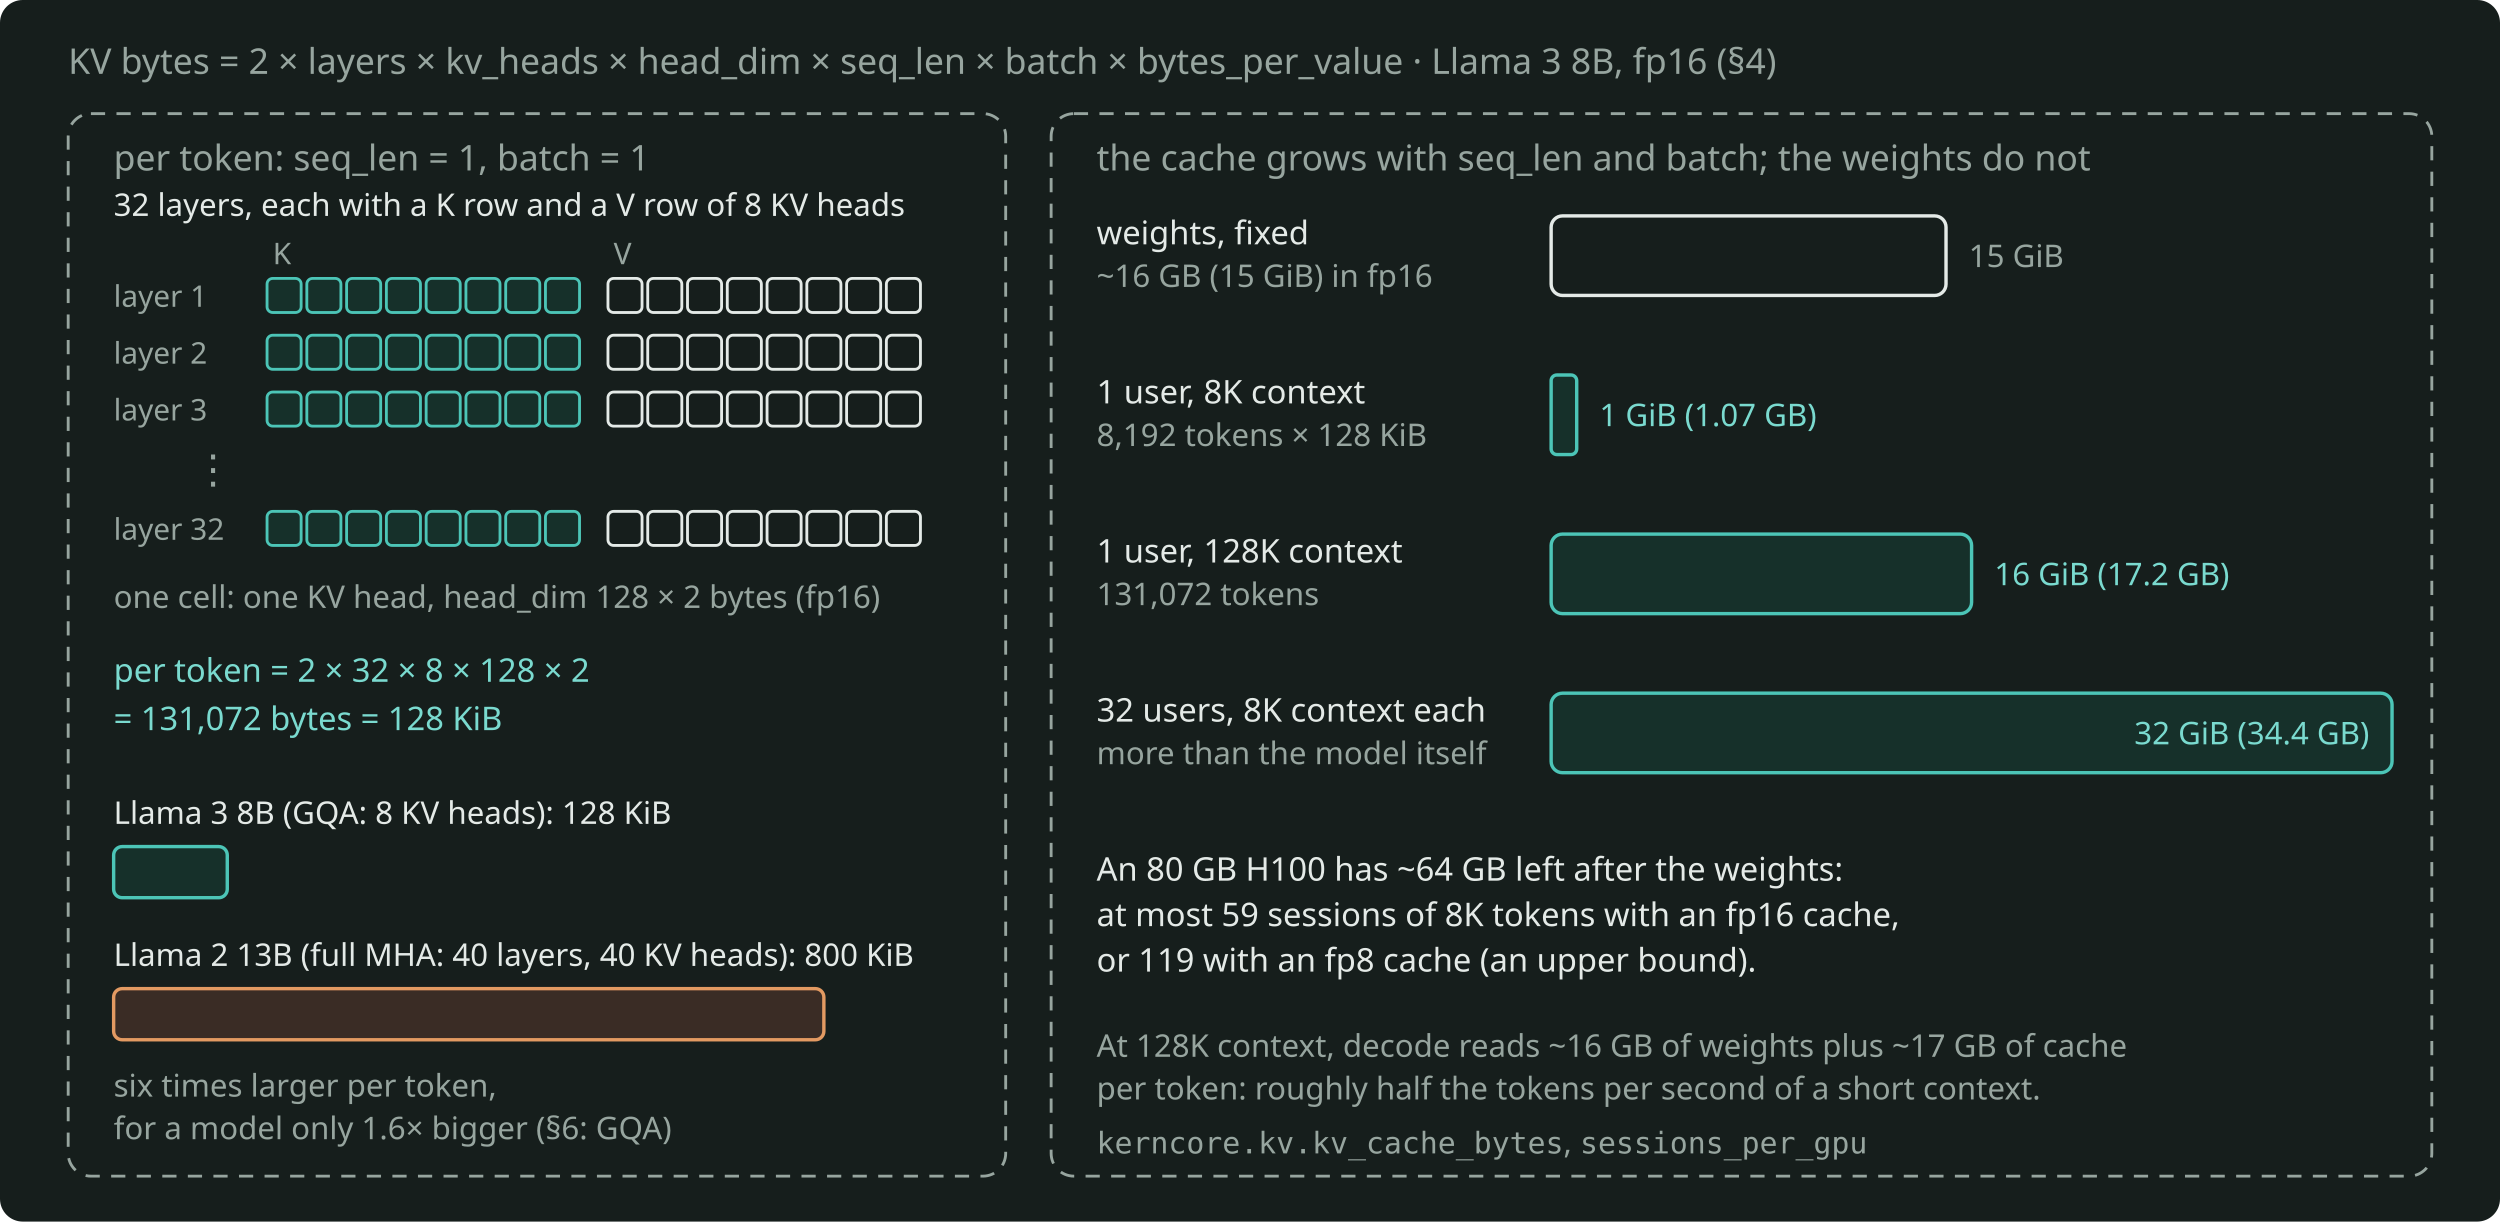
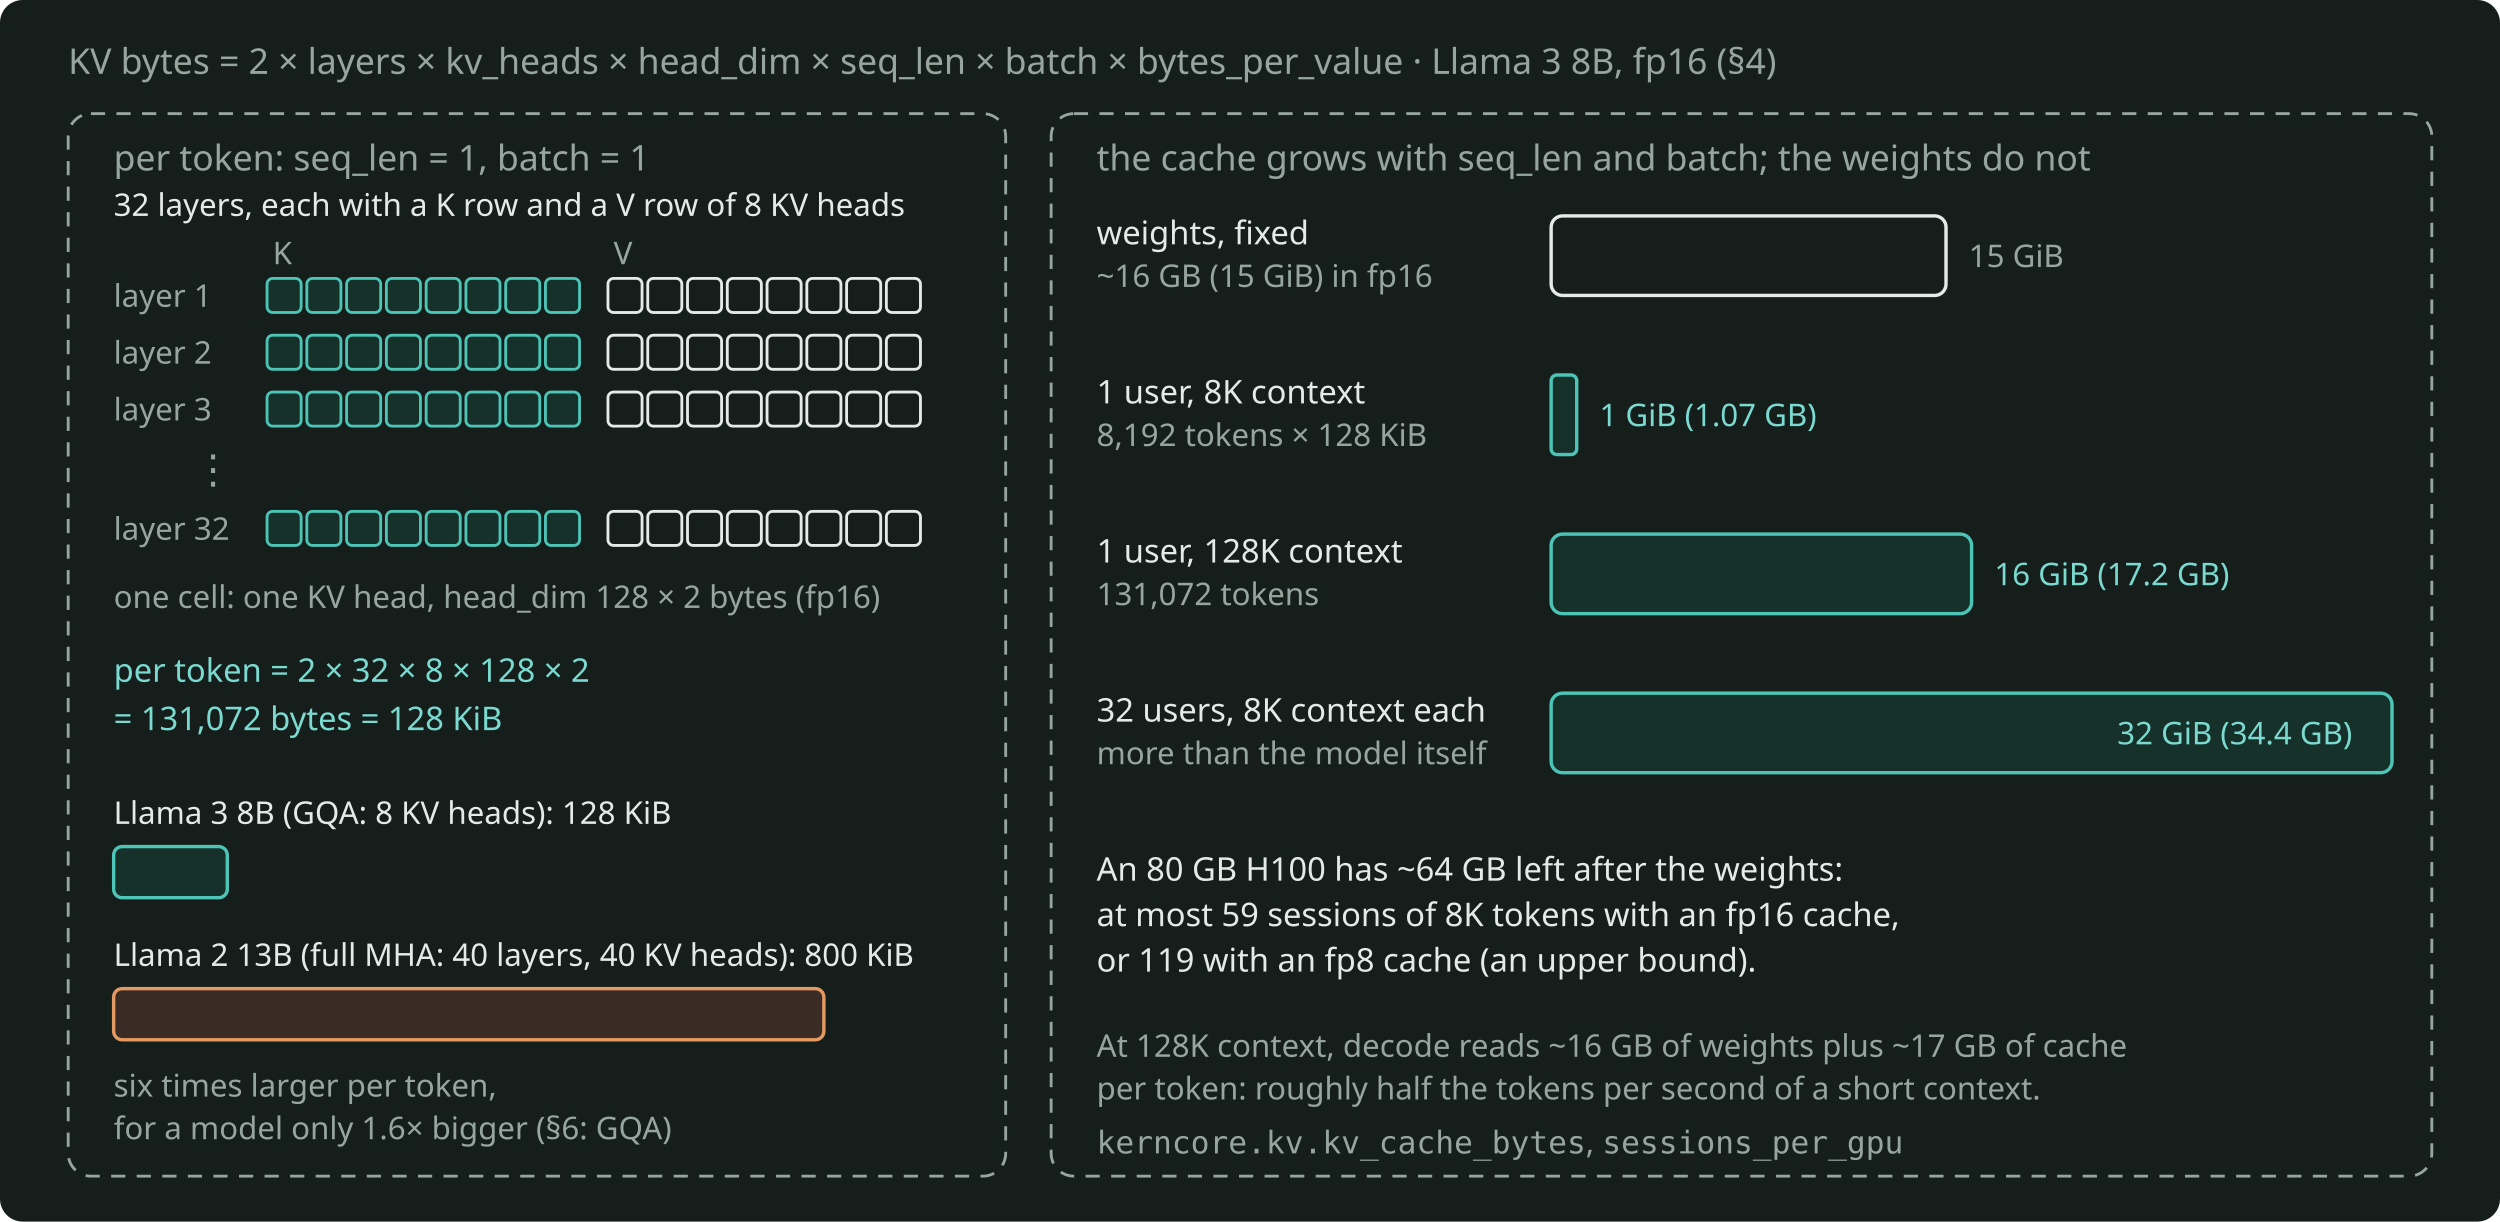
<svg xmlns="http://www.w3.org/2000/svg" width="880" height="430" viewBox="0 0 880 430" role="img" aria-label="One token of Llama 3 8B keeps 128 KiB of K and V across 32 layers, and the cache grows to 1 GiB at 8K context, 16 GiB at 128K and 32 GiB for 32 users, against fixed weights of about 16 GB." style="color: #E4EAE7">
  <rect x="0" y="0" width="880" height="430" rx="8" fill="#161E1C" />
  <g font-family="Bricolage Grotesque, system-ui, sans-serif" font-size="12.5" fill="currentColor">
    <text x="24" y="26" fill="#97A59F">KV bytes = 2 × layers × kv_heads × head_dim × seq_len × batch × bytes_per_value · Llama 3 8B, fp16 (§4)</text>
    <rect x="24" y="40" width="330" height="374" rx="8" fill="none" stroke="#97A59F" stroke-width="1" stroke-dasharray="5 4" />
    <text x="40" y="60" fill="#97A59F">per token: seq_len = 1, batch = 1</text>
    <text x="40" y="76" font-size="11">32 layers, each with a K row and a V row of 8 KV heads</text>
-     <g font-size="10.5" fill="#97A59F">
+     <g font-size="11" fill="#97A59F">
      <text x="40" y="108">layer 1</text>
      <text x="40" y="128">layer 2</text>
      <text x="40" y="148">layer 3</text>
      <text x="40" y="190">layer 32</text>
      <text x="96" y="93">K</text>
      <text x="216" y="93">V</text>
    </g>
    <text x="68" y="170" font-size="14" fill="#97A59F">⋮</text>
    <g fill="#16302A" stroke="#4CC5B7" stroke-width="1">
      <rect x="94" y="98" width="12" height="12" rx="2" />
      <rect x="108" y="98" width="12" height="12" rx="2" />
      <rect x="122" y="98" width="12" height="12" rx="2" />
      <rect x="136" y="98" width="12" height="12" rx="2" />
      <rect x="150" y="98" width="12" height="12" rx="2" />
      <rect x="164" y="98" width="12" height="12" rx="2" />
      <rect x="178" y="98" width="12" height="12" rx="2" />
      <rect x="192" y="98" width="12" height="12" rx="2" />
      <rect x="94" y="118" width="12" height="12" rx="2" />
      <rect x="108" y="118" width="12" height="12" rx="2" />
      <rect x="122" y="118" width="12" height="12" rx="2" />
      <rect x="136" y="118" width="12" height="12" rx="2" />
      <rect x="150" y="118" width="12" height="12" rx="2" />
      <rect x="164" y="118" width="12" height="12" rx="2" />
      <rect x="178" y="118" width="12" height="12" rx="2" />
      <rect x="192" y="118" width="12" height="12" rx="2" />
      <rect x="94" y="138" width="12" height="12" rx="2" />
      <rect x="108" y="138" width="12" height="12" rx="2" />
      <rect x="122" y="138" width="12" height="12" rx="2" />
      <rect x="136" y="138" width="12" height="12" rx="2" />
      <rect x="150" y="138" width="12" height="12" rx="2" />
      <rect x="164" y="138" width="12" height="12" rx="2" />
      <rect x="178" y="138" width="12" height="12" rx="2" />
      <rect x="192" y="138" width="12" height="12" rx="2" />
      <rect x="94" y="180" width="12" height="12" rx="2" />
      <rect x="108" y="180" width="12" height="12" rx="2" />
      <rect x="122" y="180" width="12" height="12" rx="2" />
      <rect x="136" y="180" width="12" height="12" rx="2" />
      <rect x="150" y="180" width="12" height="12" rx="2" />
      <rect x="164" y="180" width="12" height="12" rx="2" />
      <rect x="178" y="180" width="12" height="12" rx="2" />
      <rect x="192" y="180" width="12" height="12" rx="2" />
    </g>
    <g fill="none" stroke="currentColor" stroke-width="1">
      <rect x="214" y="98" width="12" height="12" rx="2" />
      <rect x="228" y="98" width="12" height="12" rx="2" />
      <rect x="242" y="98" width="12" height="12" rx="2" />
      <rect x="256" y="98" width="12" height="12" rx="2" />
      <rect x="270" y="98" width="12" height="12" rx="2" />
      <rect x="284" y="98" width="12" height="12" rx="2" />
      <rect x="298" y="98" width="12" height="12" rx="2" />
      <rect x="312" y="98" width="12" height="12" rx="2" />
      <rect x="214" y="118" width="12" height="12" rx="2" />
      <rect x="228" y="118" width="12" height="12" rx="2" />
      <rect x="242" y="118" width="12" height="12" rx="2" />
      <rect x="256" y="118" width="12" height="12" rx="2" />
      <rect x="270" y="118" width="12" height="12" rx="2" />
      <rect x="284" y="118" width="12" height="12" rx="2" />
      <rect x="298" y="118" width="12" height="12" rx="2" />
      <rect x="312" y="118" width="12" height="12" rx="2" />
      <rect x="214" y="138" width="12" height="12" rx="2" />
      <rect x="228" y="138" width="12" height="12" rx="2" />
      <rect x="242" y="138" width="12" height="12" rx="2" />
      <rect x="256" y="138" width="12" height="12" rx="2" />
      <rect x="270" y="138" width="12" height="12" rx="2" />
      <rect x="284" y="138" width="12" height="12" rx="2" />
      <rect x="298" y="138" width="12" height="12" rx="2" />
      <rect x="312" y="138" width="12" height="12" rx="2" />
      <rect x="214" y="180" width="12" height="12" rx="2" />
      <rect x="228" y="180" width="12" height="12" rx="2" />
      <rect x="242" y="180" width="12" height="12" rx="2" />
      <rect x="256" y="180" width="12" height="12" rx="2" />
      <rect x="270" y="180" width="12" height="12" rx="2" />
      <rect x="284" y="180" width="12" height="12" rx="2" />
      <rect x="298" y="180" width="12" height="12" rx="2" />
      <rect x="312" y="180" width="12" height="12" rx="2" />
    </g>
    <text x="40" y="214" font-size="11" fill="#97A59F">one cell: one KV head, head_dim 128 × 2 bytes (fp16)</text>
    <text x="40" y="240" font-size="11.5" fill="#7ADACF">per token = 2 × 32 × 8 × 128 × 2</text>
    <text x="40" y="257" font-size="11.5" fill="#7ADACF">= 131,072 bytes = 128 KiB</text>
    <text x="40" y="290" font-size="11">Llama 3 8B (GQA: 8 KV heads): 128 KiB</text>
    <rect x="40" y="298" width="40" height="18" rx="3" fill="#16302A" stroke="#4CC5B7" stroke-width="1.2" />
    <text x="40" y="340" font-size="11">Llama 2 13B (full MHA: 40 layers, 40 KV heads): 800 KiB</text>
    <rect x="40" y="348" width="250" height="18" rx="3" fill="#3A2C25" stroke="#E39A62" stroke-width="1.2" />
    <text x="40" y="386" font-size="11" fill="#97A59F">six times larger per token,</text>
    <text x="40" y="401" font-size="11" fill="#97A59F">for a model only 1.6× bigger (§6: GQA)</text>
    <rect x="370" y="40" width="486" height="374" rx="8" fill="none" stroke="#97A59F" stroke-width="1" stroke-dasharray="5 4" />
    <text x="386" y="60" fill="#97A59F">the cache grows with seq_len and batch; the weights do not</text>
    <text x="386" y="86" font-size="11.5">weights, fixed</text>
    <text x="386" y="101" font-size="11" fill="#97A59F">~16 GB (15 GiB) in fp16</text>
    <rect x="546" y="76" width="139" height="28" rx="4" fill="none" stroke="currentColor" stroke-width="1.2" />
    <text x="693" y="94" font-size="11" fill="#97A59F">15 GiB</text>
    <text x="386" y="142" font-size="11.5">1 user, 8K context</text>
    <text x="386" y="157" font-size="11" fill="#97A59F">8,192 tokens × 128 KiB</text>
    <rect x="546" y="132" width="9" height="28" rx="2" fill="#16302A" stroke="#4CC5B7" stroke-width="1.2" />
    <text x="563" y="150" font-size="11" fill="#7ADACF">1 GiB (1.07 GB)</text>
    <text x="386" y="198" font-size="11.5">1 user, 128K context</text>
    <text x="386" y="213" font-size="11" fill="#97A59F">131,072 tokens</text>
    <rect x="546" y="188" width="148" height="28" rx="4" fill="#16302A" stroke="#4CC5B7" stroke-width="1.2" />
    <text x="702" y="206" font-size="11" fill="#7ADACF">16 GiB (17.2 GB)</text>
    <text x="386" y="254" font-size="11.5">32 users, 8K context each</text>
    <text x="386" y="269" font-size="11" fill="#97A59F">more than the model itself</text>
    <rect x="546" y="244" width="296" height="28" rx="4" fill="#16302A" stroke="#4CC5B7" stroke-width="1.2" />
-     <text x="834" y="262" text-anchor="end" font-size="11" fill="#7ADACF">32 GiB (34.4 GB)</text>
+     <text x="828" y="262" text-anchor="end" font-size="11" fill="#7ADACF">32 GiB (34.4 GB)</text>
    <text x="386" y="310" font-size="11.5">An 80 GB H100 has ~64 GB left after the weights:</text>
    <text x="386" y="326" font-size="11.5">at most 59 sessions of 8K tokens with an fp16 cache,</text>
    <text x="386" y="342" font-size="11.5">or 119 with an fp8 cache (an upper bound).</text>
    <text x="386" y="372" font-size="11" fill="#97A59F">At 128K context, decode reads ~16 GB of weights plus ~17 GB of cache</text>
    <text x="386" y="387" font-size="11" fill="#97A59F">per token: roughly half the tokens per second of a short context.</text>
    <text x="386" y="406" font-size="11" fill="#97A59F">
-       <tspan font-family="JetBrains Mono, monospace" font-size="10.5">kerncore.kv.kv_cache_bytes</tspan>, <tspan font-family="JetBrains Mono, monospace" font-size="10.5">sessions_per_gpu</tspan>
+       <tspan font-family="JetBrains Mono, monospace" font-size="11">kerncore.kv.kv_cache_bytes</tspan>, <tspan font-family="JetBrains Mono, monospace" font-size="11">sessions_per_gpu</tspan>
    </text>
  </g>
</svg>
